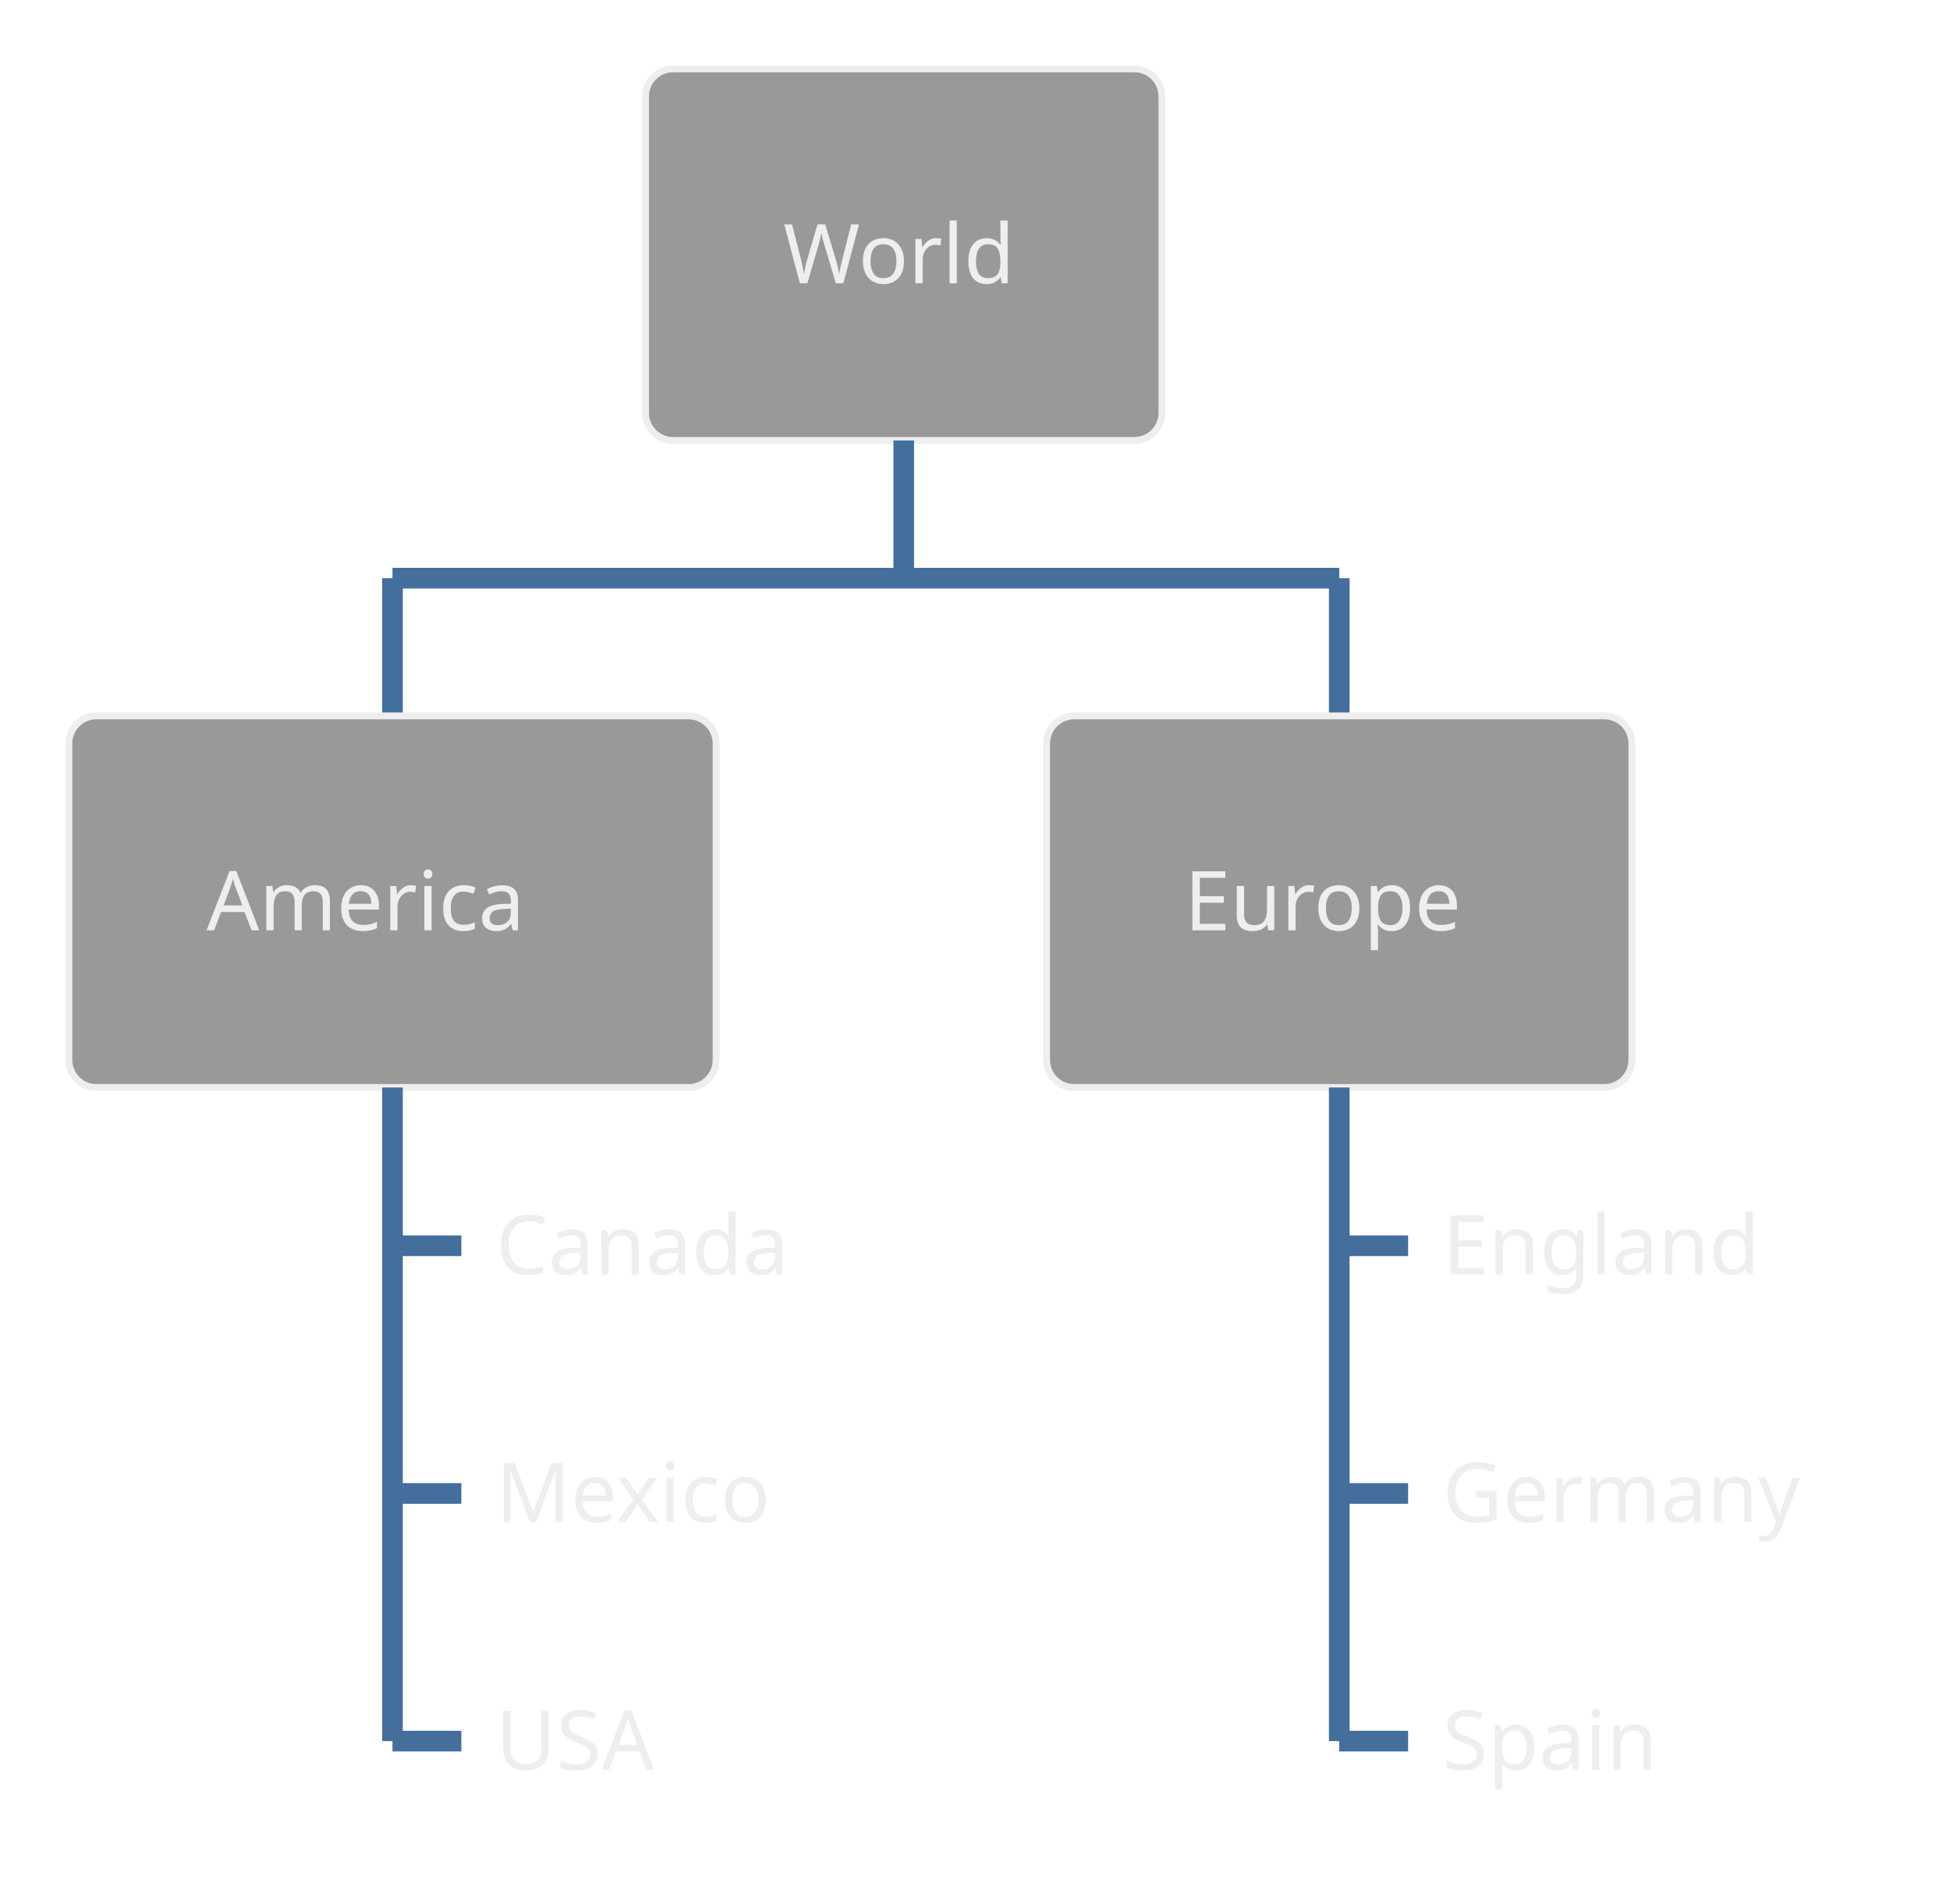
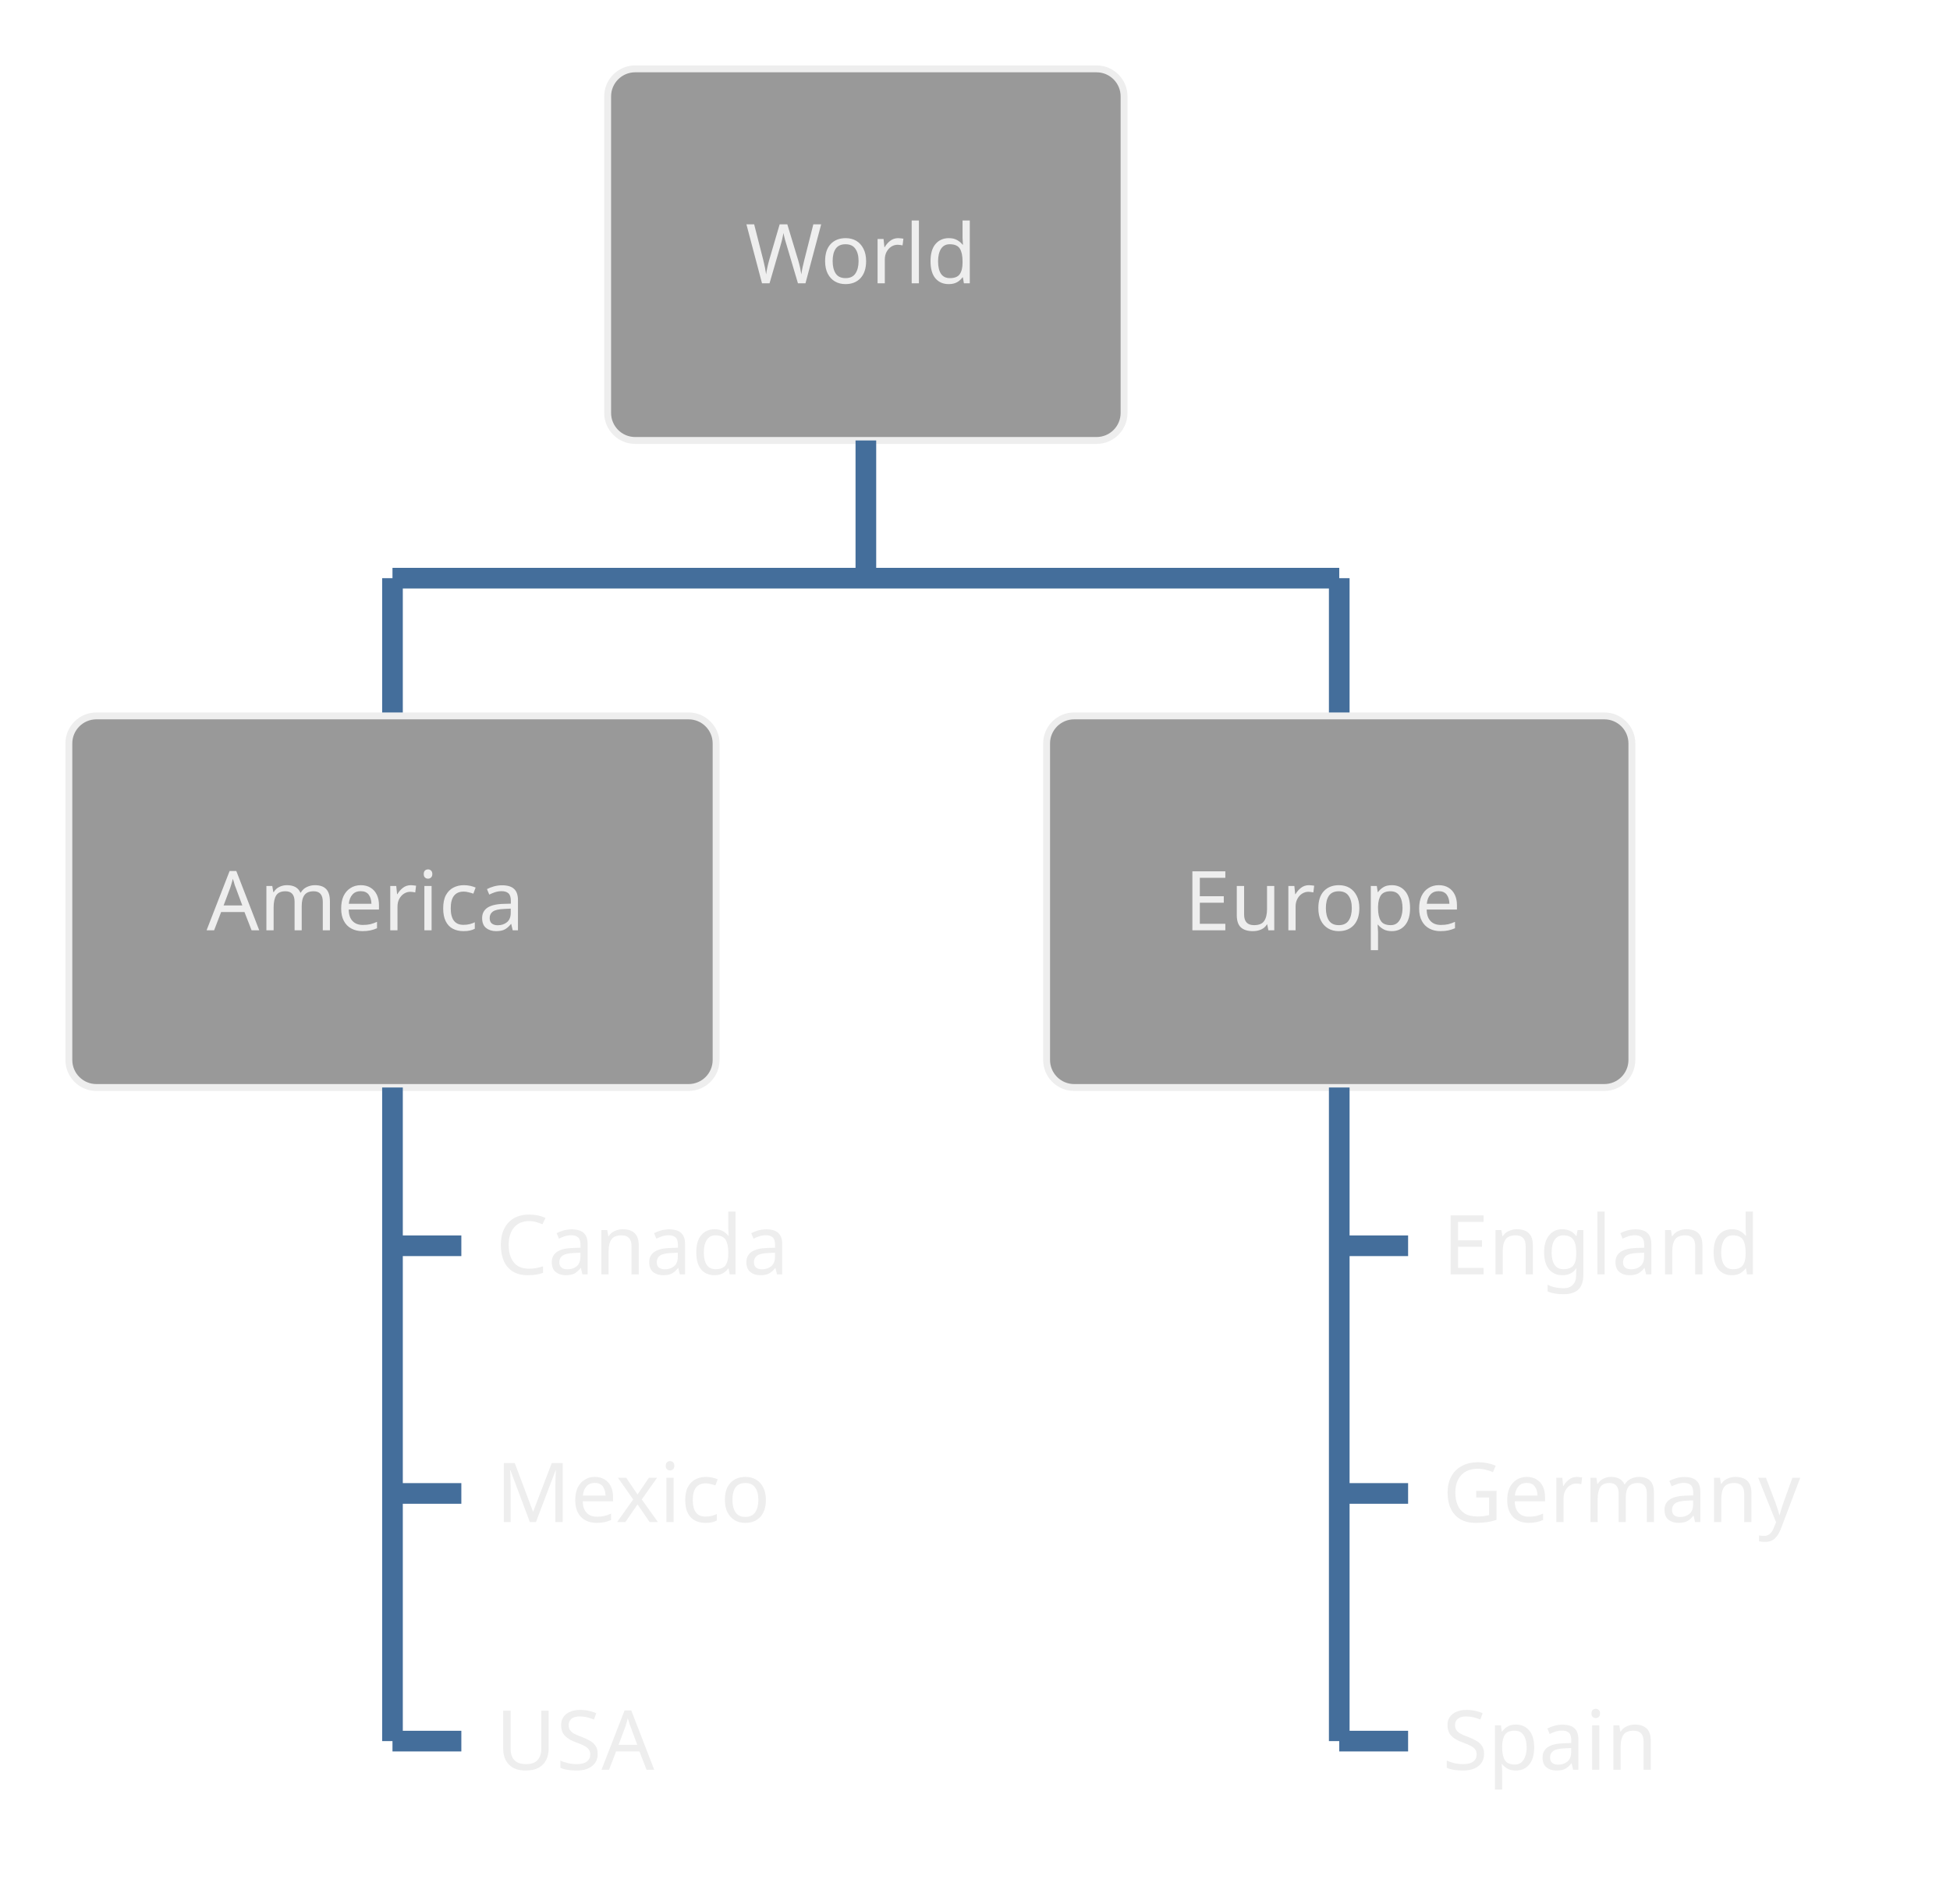
<svg xmlns="http://www.w3.org/2000/svg" contentScriptType="application/ecmascript" contentStyleType="text/css" height="288.542px" preserveAspectRatio="none" style="width:295px;height:288px;background:#00000000;" version="1.1" viewBox="0 0 295 288" width="295.833px" zoomAndPan="magnify">
  <defs />
  <g>
-     <rect fill="#999999" height="56.217" rx="4.167" ry="4.167" style="stroke:#EEEEEE;stroke-width:1.042;" width="78.125" x="97.656" y="10.417" />
-     <text fill="#EEEEEE" font-family="&quot;Verdana&quot;" font-size="12.5" lengthAdjust="spacing" textLength="36.458" x="118.49" y="42.853">World</text>
-     <line style="stroke:#446E9B;stroke-width:3.125;" x1="136.719" x2="136.719" y1="66.634" y2="87.467" />
    <line style="stroke:#446E9B;stroke-width:3.125;" x1="59.375" x2="59.375" y1="87.467" y2="108.301" />
    <rect fill="#999999" height="56.217" rx="4.167" ry="4.167" style="stroke:#EEEEEE;stroke-width:1.042;" width="97.917" x="10.417" y="108.301" />
    <text fill="#EEEEEE" font-family="&quot;Verdana&quot;" font-size="12.5" lengthAdjust="spacing" textLength="52.083" x="31.25" y="140.737">America</text>
    <line style="stroke:#446E9B;stroke-width:3.125;" x1="59.375" x2="69.792" y1="188.46" y2="188.46" />
    <text fill="#EEEEEE" font-family="&quot;Verdana&quot;" font-size="12.5" lengthAdjust="spacing" textLength="50" x="75" y="192.788">Canada</text>
    <line style="stroke:#446E9B;stroke-width:3.125;" x1="59.375" x2="69.792" y1="225.928" y2="225.928" />
    <text fill="#EEEEEE" font-family="&quot;Verdana&quot;" font-size="12.5" lengthAdjust="spacing" textLength="43.75" x="75" y="230.255">Mexico</text>
    <line style="stroke:#446E9B;stroke-width:3.125;" x1="59.375" x2="69.792" y1="263.395" y2="263.395" />
    <text fill="#EEEEEE" font-family="&quot;Verdana&quot;" font-size="12.5" lengthAdjust="spacing" textLength="26.042" x="75" y="267.723">USA</text>
    <line style="stroke:#446E9B;stroke-width:3.125;" x1="59.375" x2="59.375" y1="164.518" y2="263.395" />
    <line style="stroke:#446E9B;stroke-width:3.125;" x1="202.604" x2="202.604" y1="87.467" y2="108.301" />
    <rect fill="#999999" height="56.217" rx="4.167" ry="4.167" style="stroke:#EEEEEE;stroke-width:1.042;" width="88.542" x="158.333" y="108.301" />
    <text fill="#EEEEEE" font-family="&quot;Verdana&quot;" font-size="12.5" lengthAdjust="spacing" textLength="46.875" x="179.167" y="140.737">Europe</text>
    <line style="stroke:#446E9B;stroke-width:3.125;" x1="202.604" x2="213.021" y1="188.46" y2="188.46" />
    <text fill="#EEEEEE" font-family="&quot;Verdana&quot;" font-size="12.5" lengthAdjust="spacing" textLength="53.125" x="218.229" y="192.788">England</text>
    <line style="stroke:#446E9B;stroke-width:3.125;" x1="202.604" x2="213.021" y1="225.928" y2="225.928" />
    <text fill="#EEEEEE" font-family="&quot;Verdana&quot;" font-size="12.5" lengthAdjust="spacing" textLength="57.292" x="218.229" y="230.255">Germany</text>
    <line style="stroke:#446E9B;stroke-width:3.125;" x1="202.604" x2="213.021" y1="263.395" y2="263.395" />
    <text fill="#EEEEEE" font-family="&quot;Verdana&quot;" font-size="12.5" lengthAdjust="spacing" textLength="36.458" x="218.229" y="267.723">Spain</text>
    <line style="stroke:#446E9B;stroke-width:3.125;" x1="202.604" x2="202.604" y1="164.518" y2="263.395" />
    <line style="stroke:#446E9B;stroke-width:3.125;" x1="59.375" x2="202.604" y1="87.467" y2="87.467" />
+     <rect fill="#999999" height="56.217" rx="4.167" ry="4.167" style="stroke:#EEEEEE;stroke-width:1.042;" width="78.125" x="91.927" y="10.417" />
+     <text fill="#EEEEEE" font-family="&quot;Verdana&quot;" font-size="12.5" lengthAdjust="spacing" textLength="36.458" x="112.76" y="42.853">World</text>
+     <line style="stroke:#446E9B;stroke-width:3.125;" x1="130.99" x2="130.99" y1="66.634" y2="87.467" />
  </g>
</svg>
